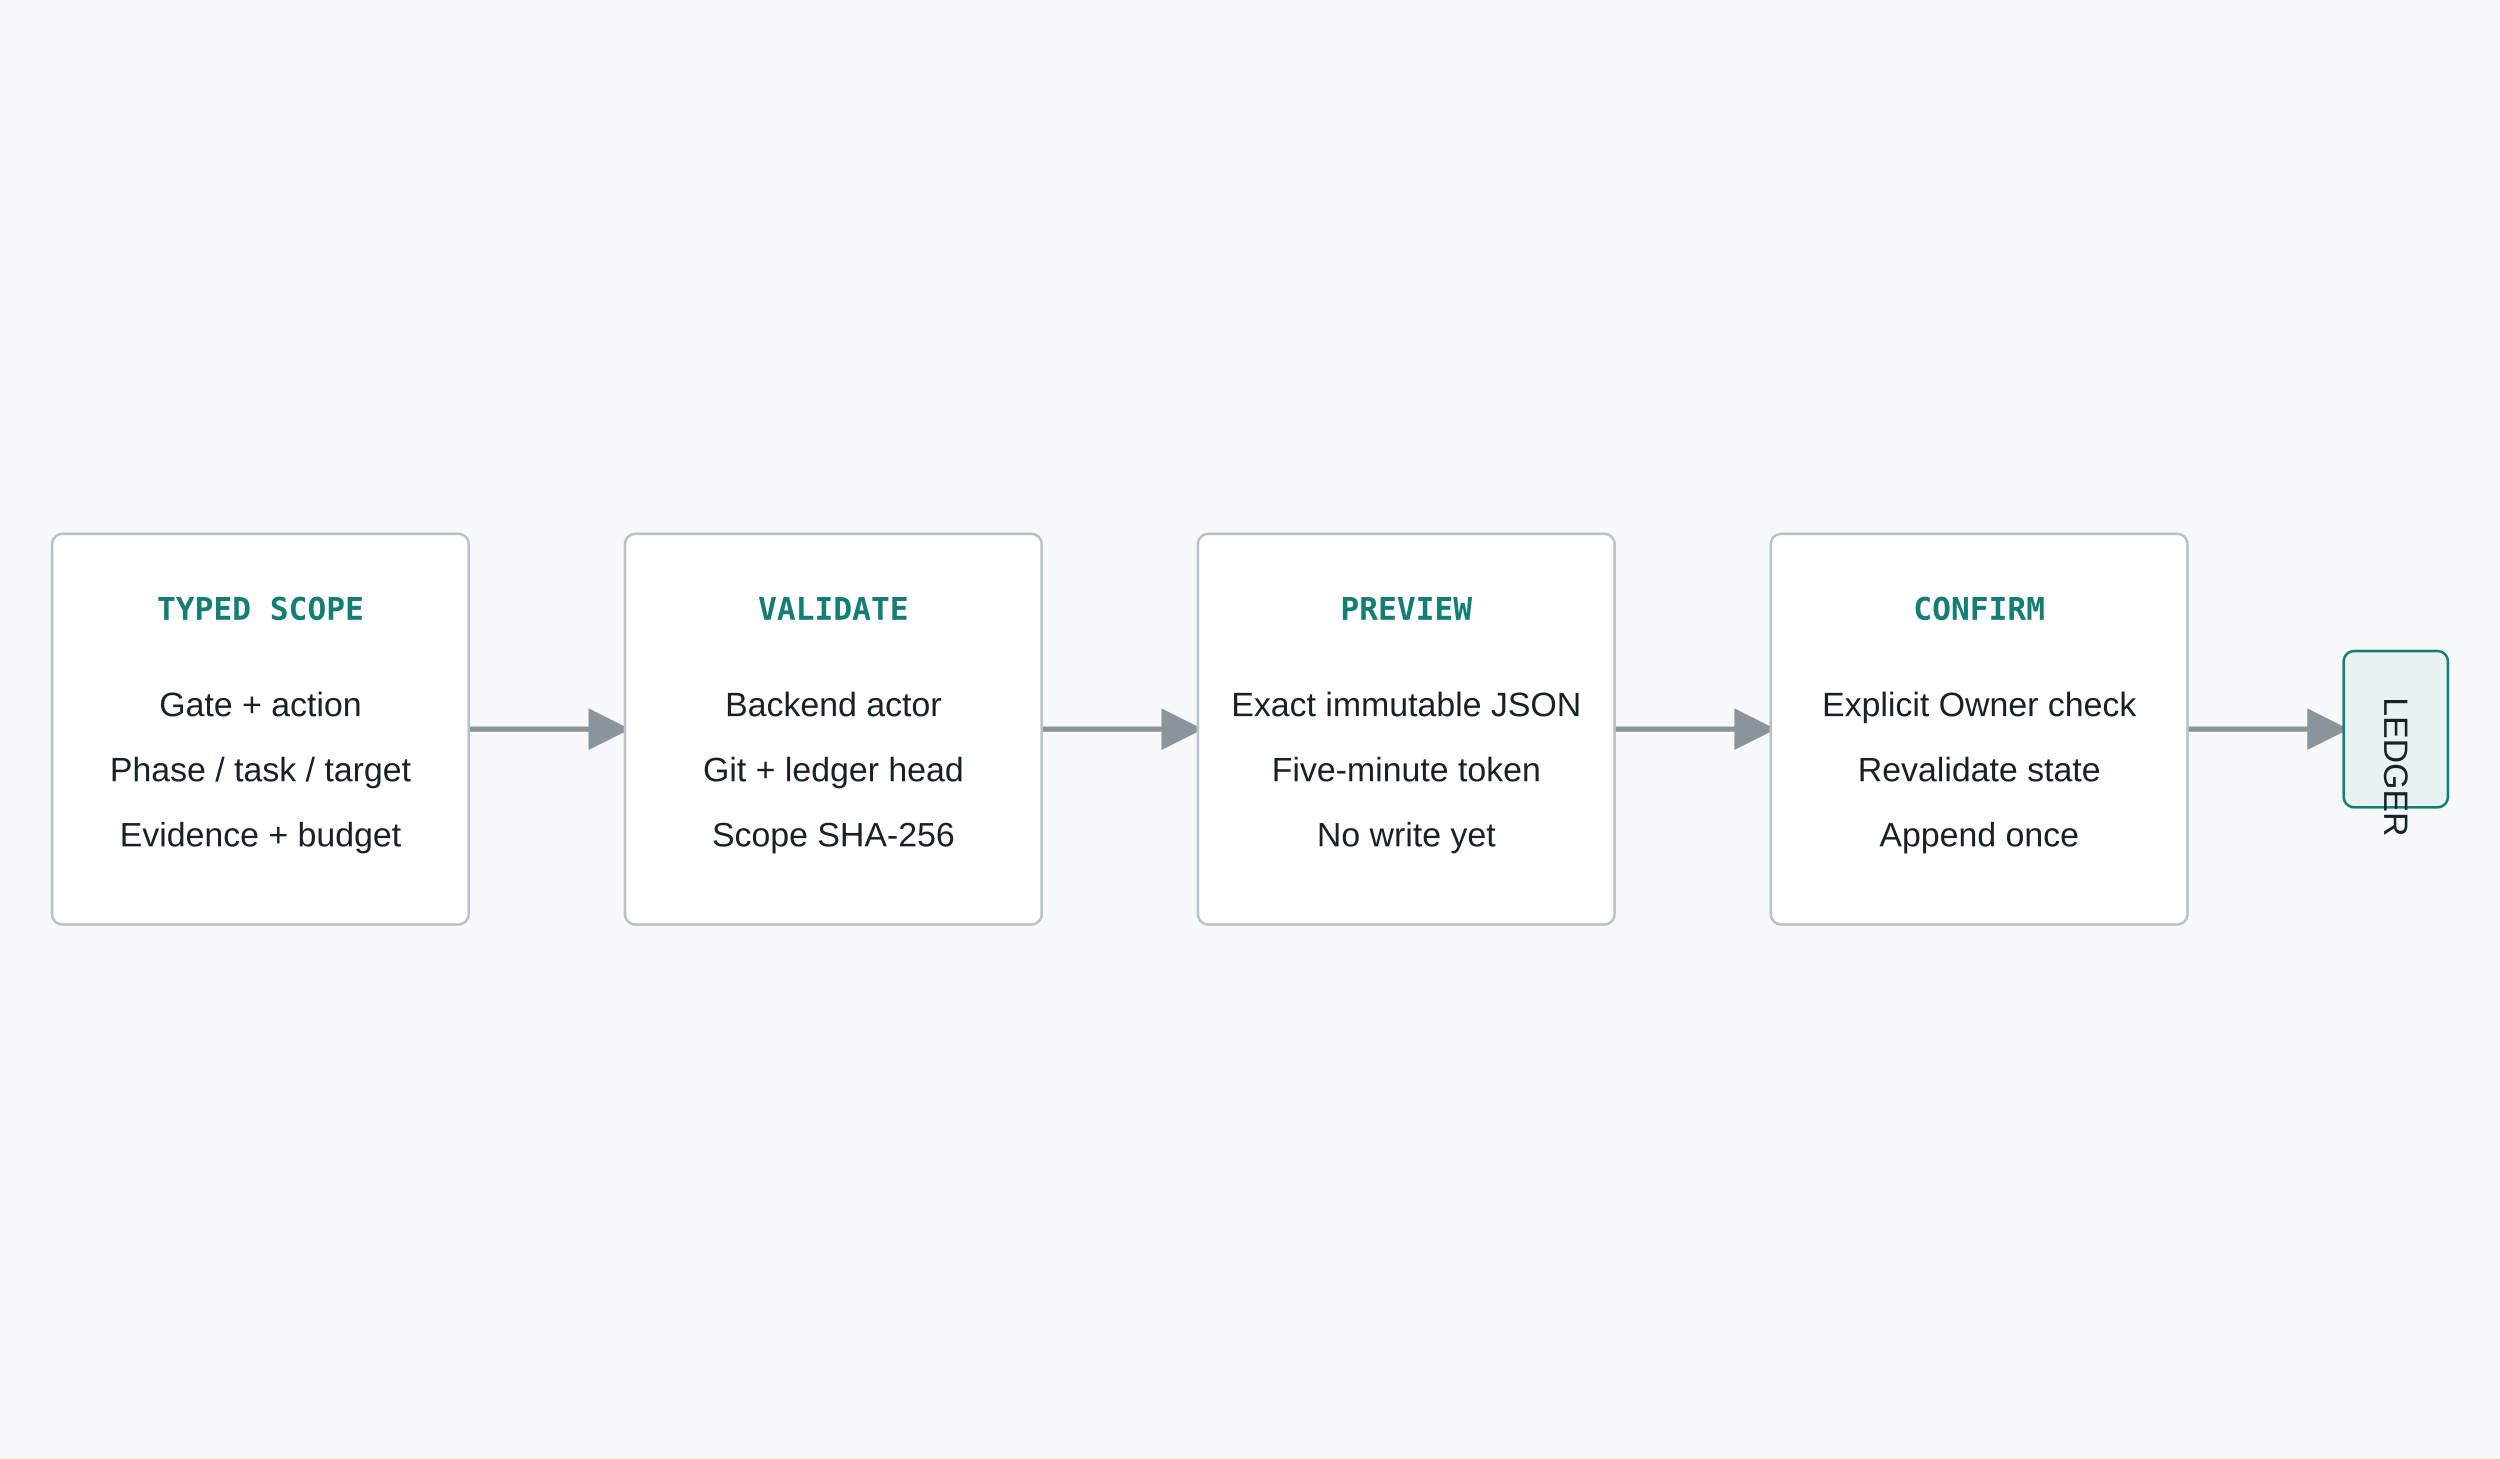
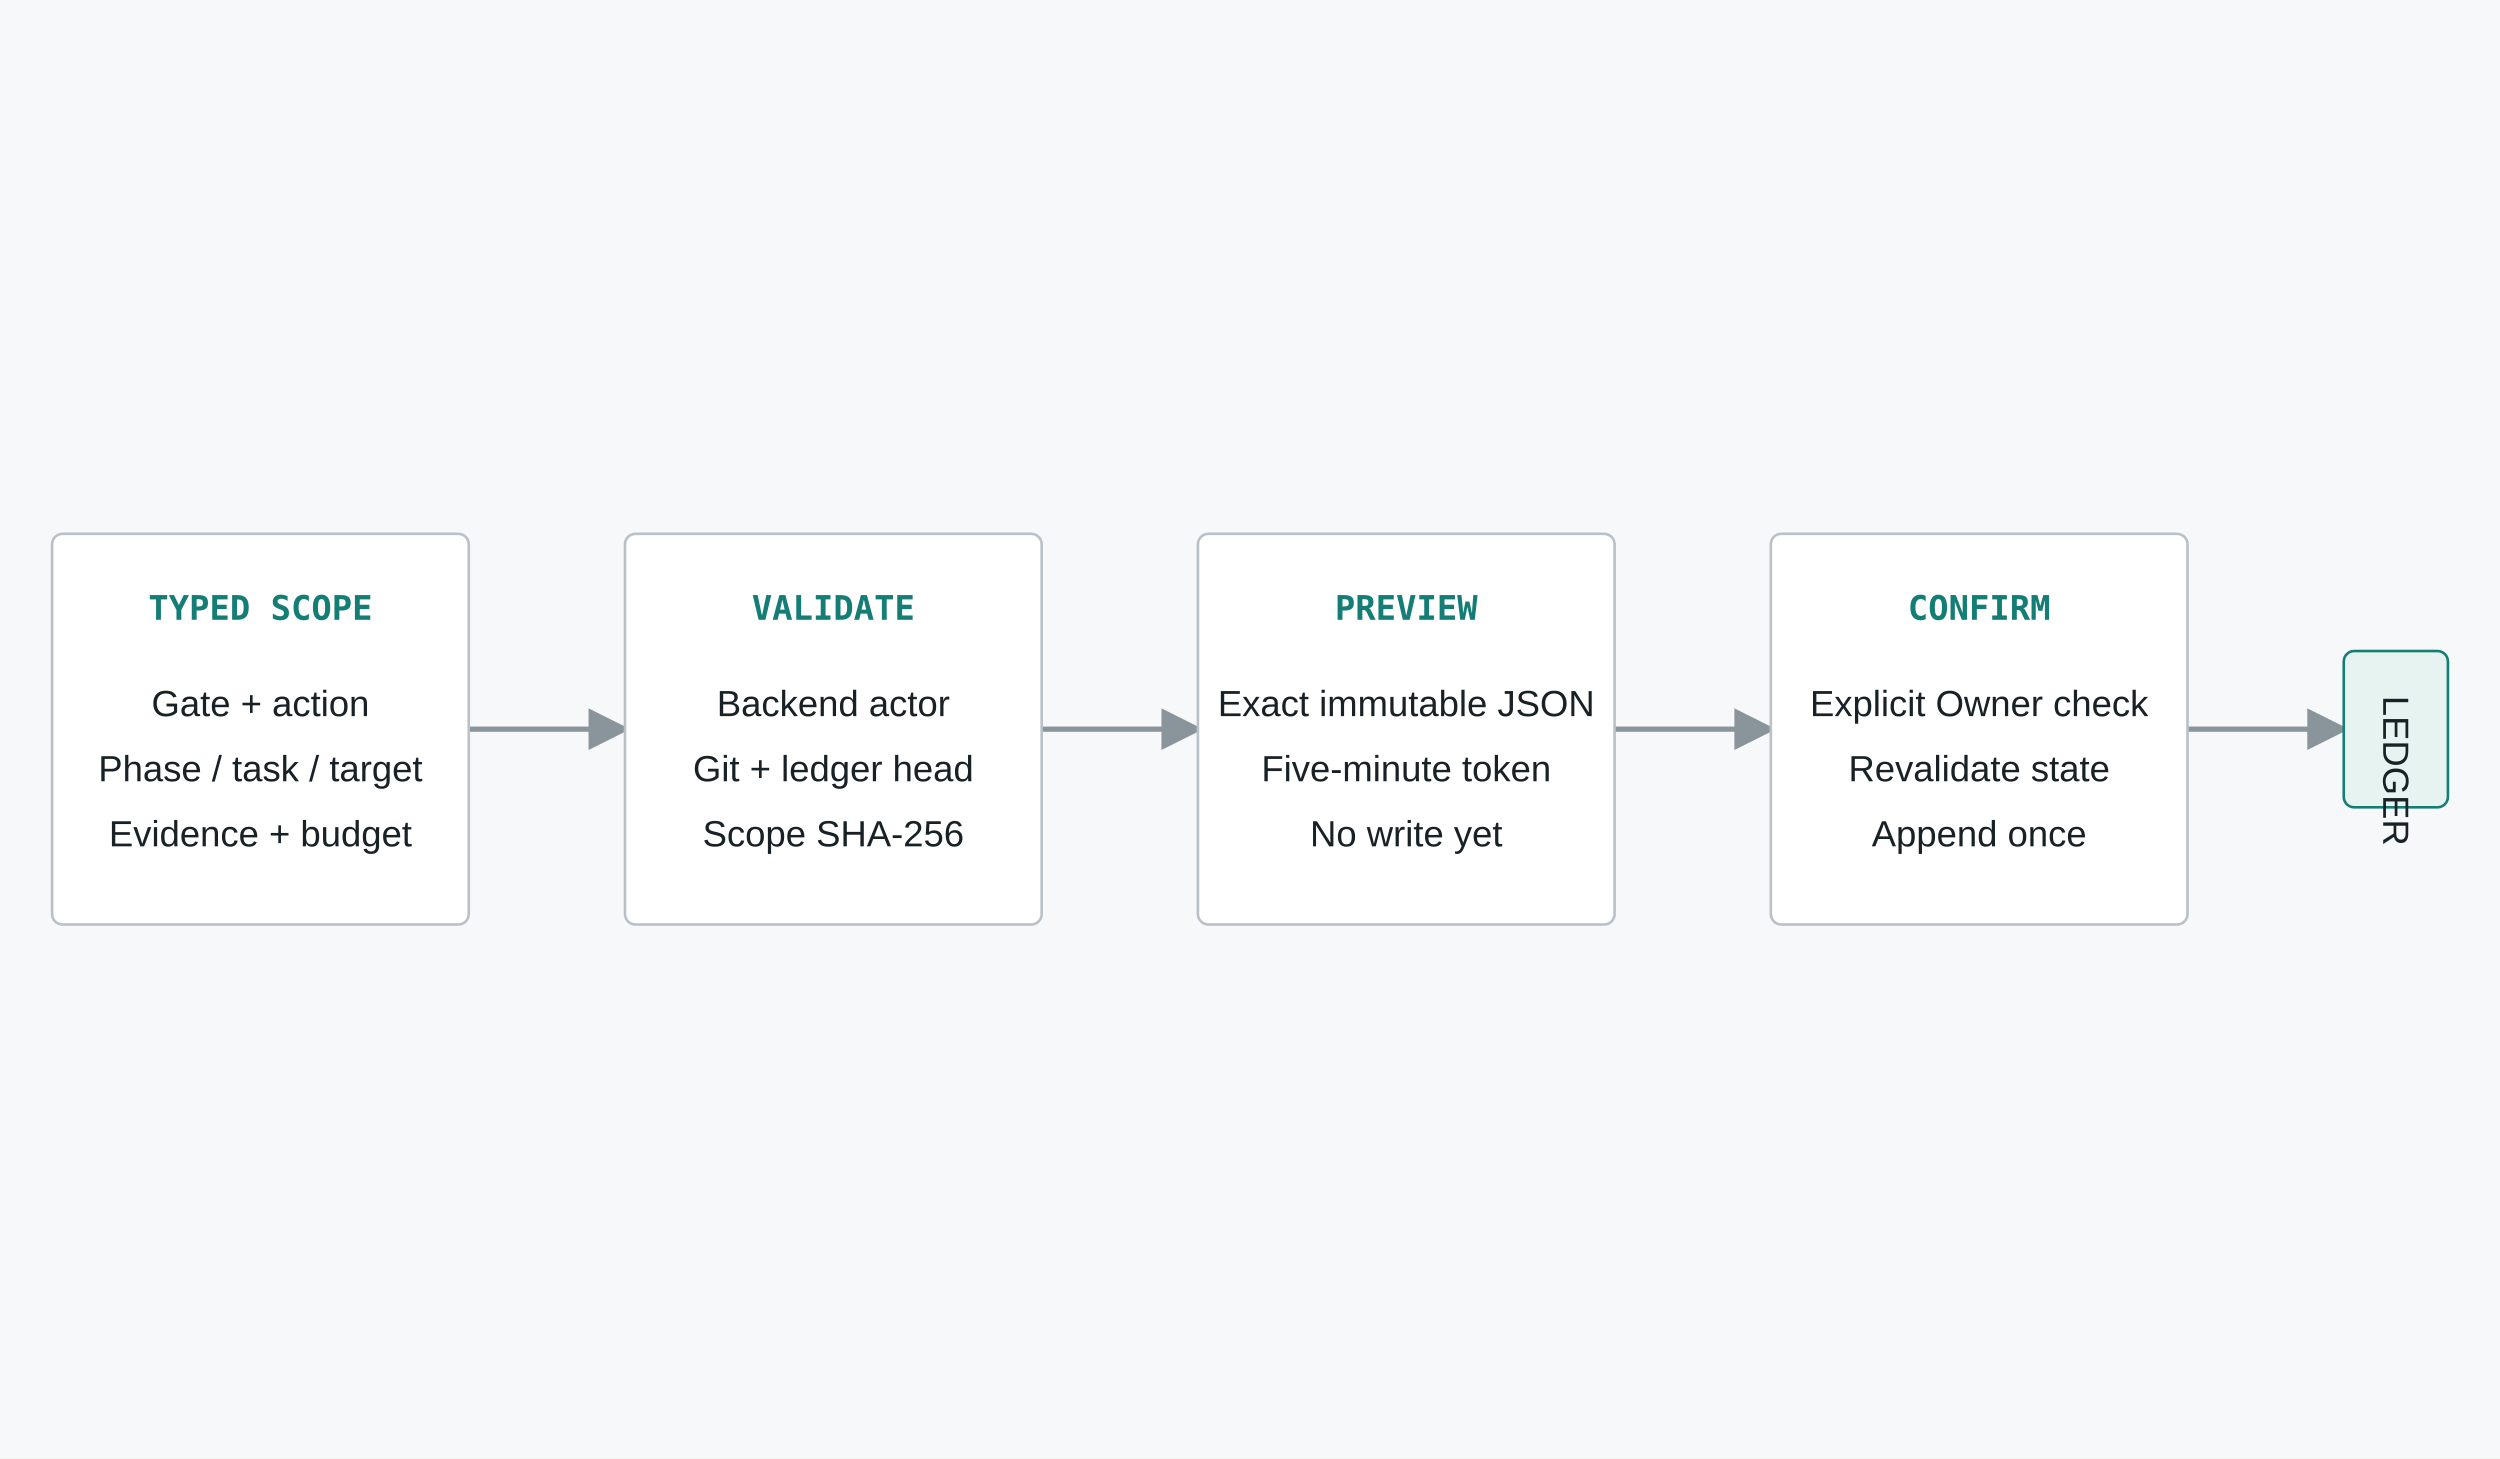
<svg xmlns="http://www.w3.org/2000/svg" viewBox="0 0 960 560" role="img" aria-labelledby="title desc">
  <defs>
    <marker id="a" markerWidth="8" markerHeight="8" refX="7" refY="4" orient="auto">
      <path d="M0 0L8 4L0 8Z" fill="#8a949b" />
    </marker>
  </defs>
  <rect width="960" height="560" fill="#f7f8fa" />
  <g font-family="Segoe UI,Arial,sans-serif" text-anchor="middle">
    <g fill="none" stroke="#8a949b" stroke-width="2" marker-end="url(#a)">
      <path d="M180 280H240" />
      <path d="M400 280H460" />
      <path d="M620 280H680" />
      <path d="M840 280H900" />
    </g>
    <g fill="#fff" stroke="#b8c1c8">
      <rect x="20" y="205" width="160" height="150" rx="4" />
      <rect x="240" y="205" width="160" height="150" rx="4" />
      <rect x="460" y="205" width="160" height="150" rx="4" />
      <rect x="680" y="205" width="160" height="150" rx="4" />
    </g>
    <rect x="900" y="250" width="40" height="60" rx="4" fill="#e7f3f1" stroke="#147d75" />
-     <g font-family="Cascadia Mono,Consolas,monospace" font-size="12" font-weight="700" fill="#147d75">
+     <g font-family="Cascadia Mono,Consolas,monospace" font-size="13" font-weight="700" fill="#147d75">
      <text x="100" y="238">TYPED SCOPE</text>
      <text x="320" y="238">VALIDATE</text>
      <text x="540" y="238">PREVIEW</text>
      <text x="760" y="238">CONFIRM</text>
    </g>
-     <g font-size="13" fill="#182126">
+     <g font-size="14" fill="#182126">
      <text x="100" y="275">Gate + action</text>
      <text x="100" y="300">Phase / task / target</text>
      <text x="100" y="325">Evidence + budget</text>
      <text x="320" y="275">Backend actor</text>
      <text x="320" y="300">Git + ledger head</text>
      <text x="320" y="325">Scope SHA-256</text>
      <text x="540" y="275">Exact immutable JSON</text>
      <text x="540" y="300">Five-minute token</text>
      <text x="540" y="325">No write yet</text>
      <text x="760" y="275">Explicit Owner check</text>
      <text x="760" y="300">Revalidate state</text>
      <text x="760" y="325">Append once</text>
      <text x="920" y="275" writing-mode="tb">LEDGER</text>
    </g>
  </g>
</svg>
